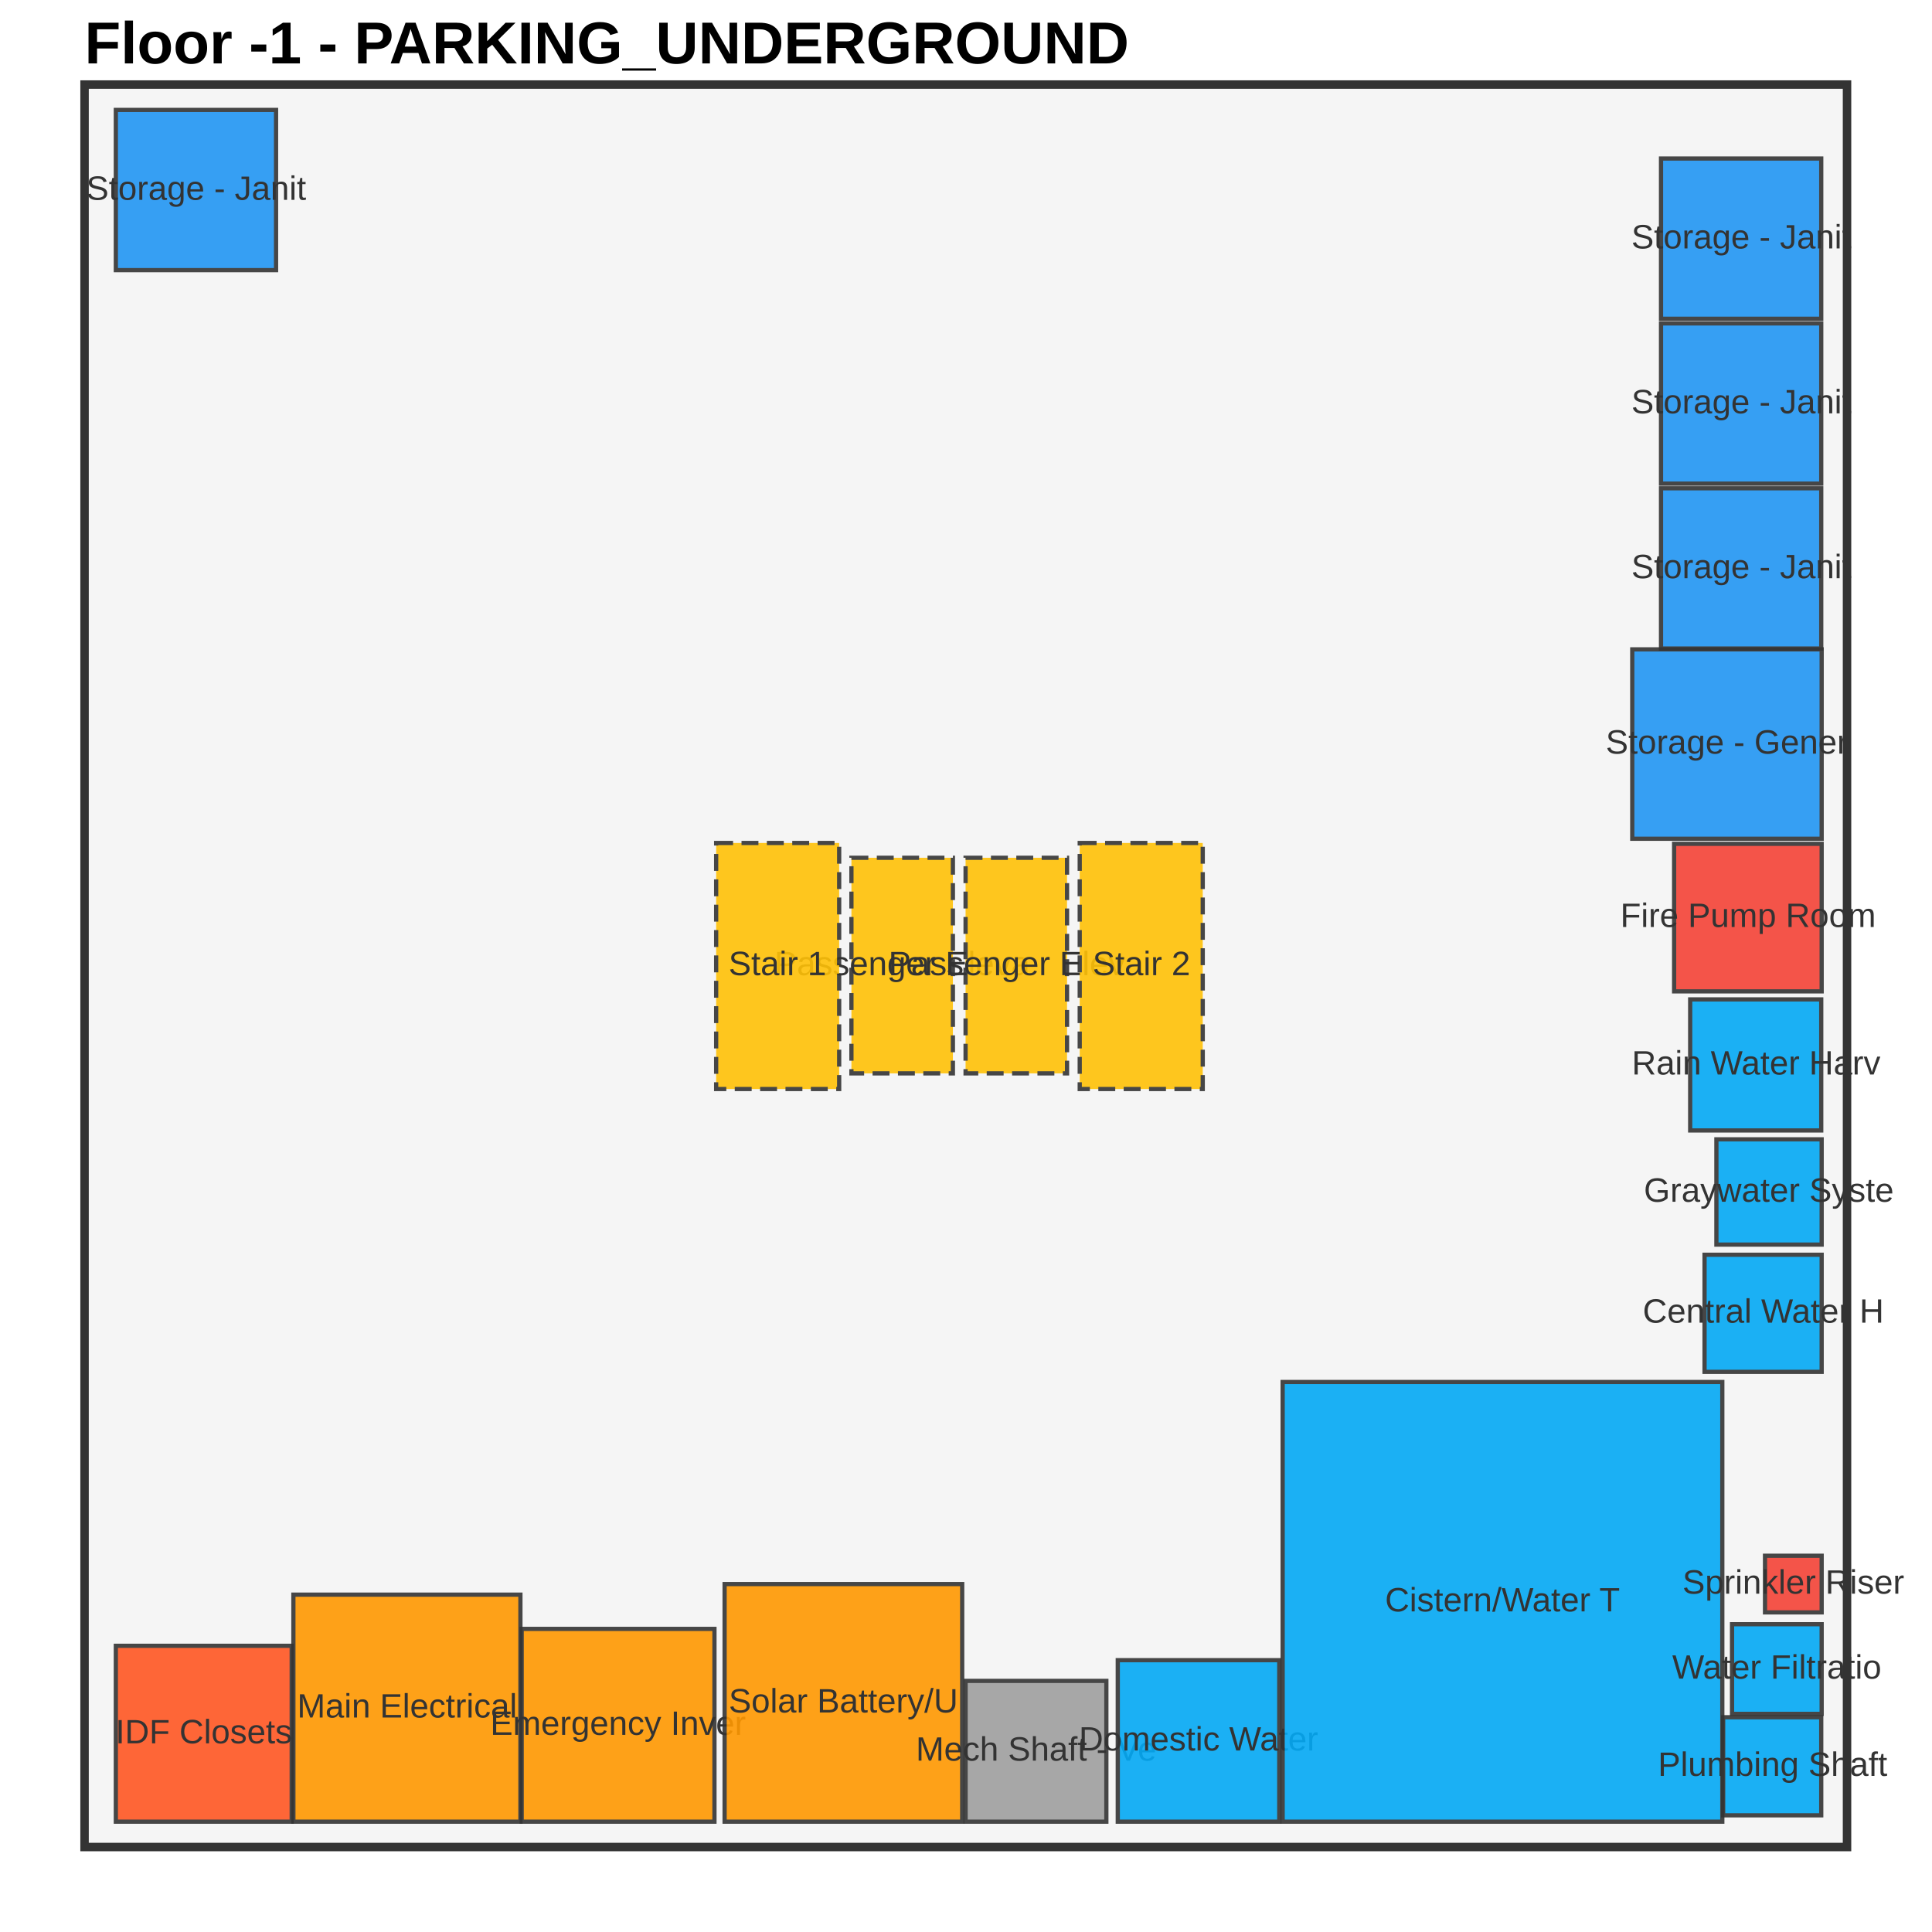
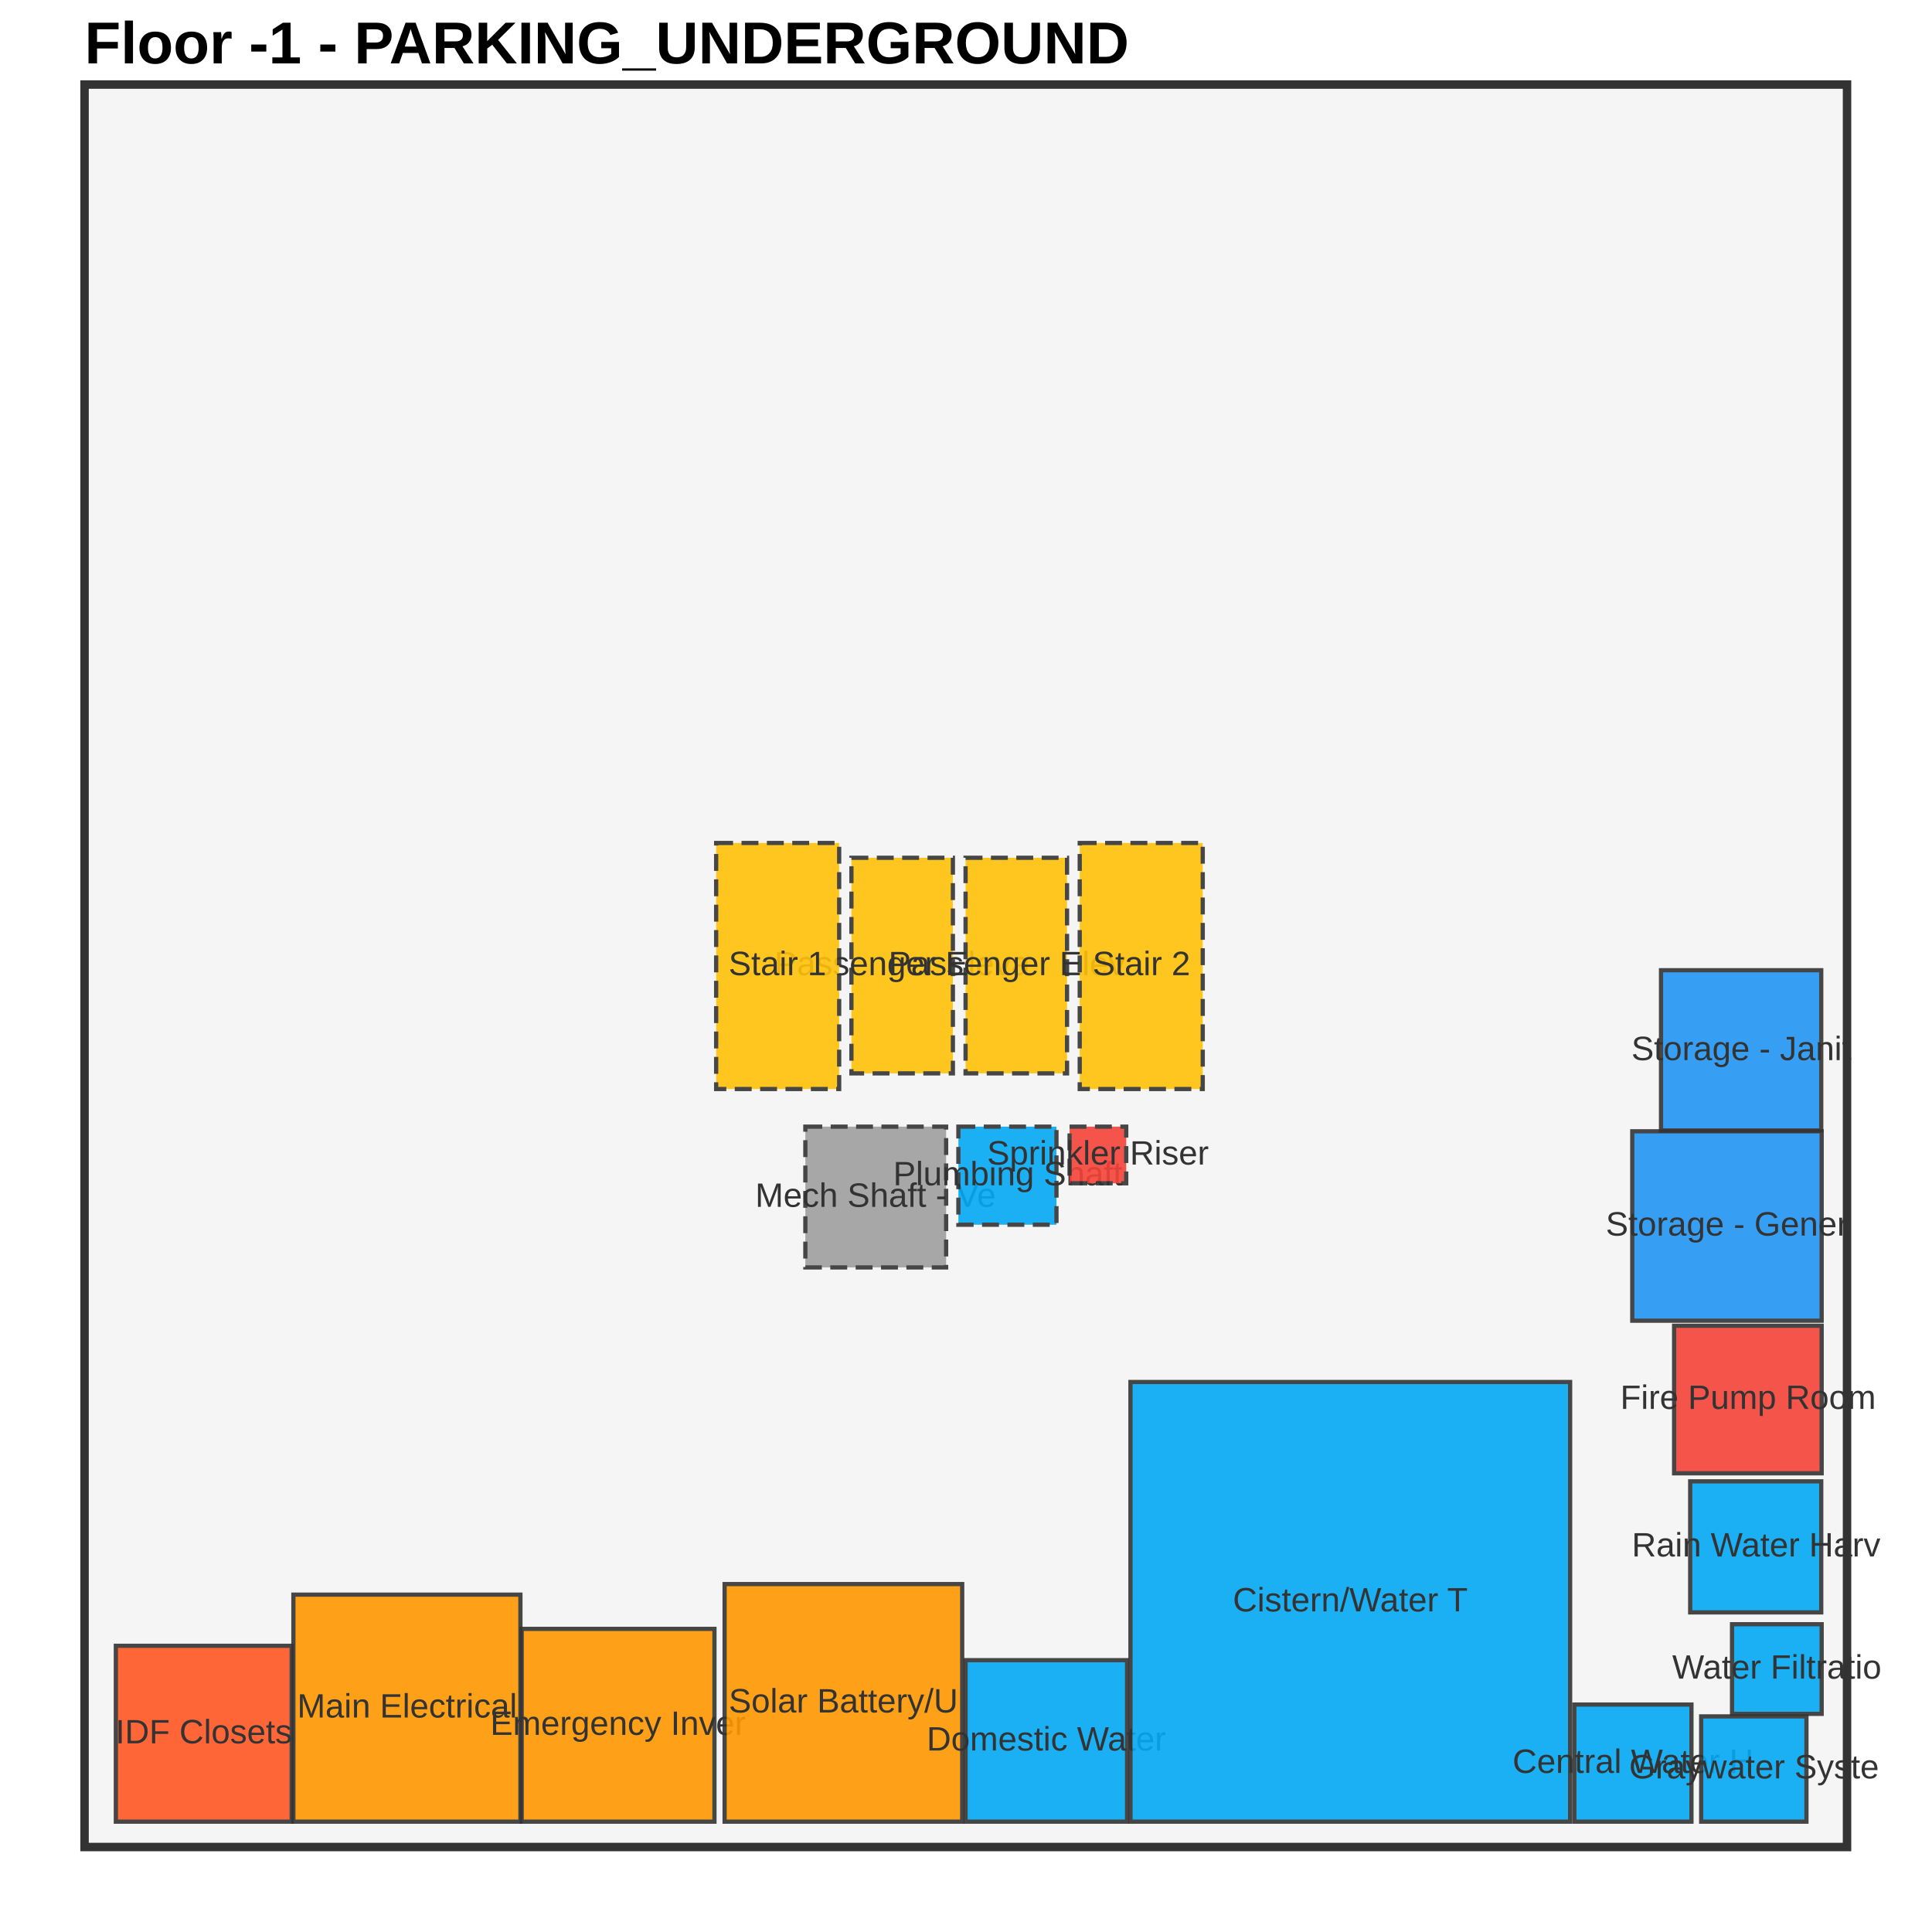
<svg xmlns="http://www.w3.org/2000/svg" viewBox="0 0 457 457">
  <style>
  .floor-boundary { fill: #f5f5f5; stroke: #333; stroke-width: 2; }
  .space { stroke: #333; stroke-width: 1; opacity: 0.9; }
  .space-label { font-family: Arial, sans-serif; font-size: 8px; fill: #333; }
  .vertical { stroke-dasharray: 4,2; }
</style>
  <polygon class="floor-boundary" points="20.0,436.9 436.9,436.9 436.9,20.0 20.0,20.0" />
  <rect class="space vertical" x="201.4" y="202.9" width="24.0" height="51.0" fill="#FFC107" />
  <text class="space-label" x="213.4" y="228.4" text-anchor="middle" dominant-baseline="middle">Passenger Eleva</text>
  <rect class="space vertical" x="228.4" y="202.9" width="24.0" height="51.0" fill="#FFC107" />
  <text class="space-label" x="240.4" y="228.4" text-anchor="middle" dominant-baseline="middle">Passenger Eleva</text>
  <rect class="space vertical" x="169.4" y="199.4" width="29.1" height="58.2" fill="#FFC107" />
  <text class="space-label" x="183.9" y="228.4" text-anchor="middle" dominant-baseline="middle">Stair 1</text>
  <rect class="space vertical" x="255.4" y="199.4" width="29.1" height="58.2" fill="#FFC107" />
  <text class="space-label" x="270.0" y="228.4" text-anchor="middle" dominant-baseline="middle">Stair 2</text>
-   <rect class="space " x="386.1" y="153.6" width="44.8" height="44.8" fill="#2196F3" />
-   <text class="space-label" x="408.5" y="176.0" text-anchor="middle" dominant-baseline="middle">Storage - Gener</text>
-   <rect class="space " x="392.9" y="115.5" width="37.9" height="37.9" fill="#2196F3" />
-   <text class="space-label" x="411.9" y="134.5" text-anchor="middle" dominant-baseline="middle">Storage - Janit</text>
-   <rect class="space " x="392.9" y="76.5" width="37.9" height="37.9" fill="#2196F3" />
-   <text class="space-label" x="411.9" y="95.5" text-anchor="middle" dominant-baseline="middle">Storage - Janit</text>
-   <rect class="space " x="392.9" y="37.5" width="37.9" height="37.9" fill="#2196F3" />
-   <text class="space-label" x="411.9" y="56.5" text-anchor="middle" dominant-baseline="middle">Storage - Janit</text>
-   <rect class="space " x="27.4" y="26.0" width="37.9" height="37.9" fill="#2196F3" />
-   <text class="space-label" x="46.4" y="45.0" text-anchor="middle" dominant-baseline="middle">Storage - Janit</text>
+   <rect class="space " x="386.1" y="267.6" width="44.8" height="44.8" fill="#2196F3" />
+   <text class="space-label" x="408.5" y="290.0" text-anchor="middle" dominant-baseline="middle">Storage - Gener</text>
+   <rect class="space " x="392.9" y="229.5" width="37.9" height="37.9" fill="#2196F3" />
+   <text class="space-label" x="411.9" y="248.5" text-anchor="middle" dominant-baseline="middle">Storage - Janit</text>
  <rect class="space " x="27.4" y="389.3" width="41.6" height="41.6" fill="#FF5722" />
  <text class="space-label" x="48.2" y="410.1" text-anchor="middle" dominant-baseline="middle">IDF Closets</text>
  <rect class="space " x="69.4" y="377.2" width="53.7" height="53.7" fill="#FF9800" />
  <text class="space-label" x="96.3" y="404.0" text-anchor="middle" dominant-baseline="middle">Main Electrical</text>
  <rect class="space " x="123.4" y="385.3" width="45.6" height="45.6" fill="#FF9800" />
  <text class="space-label" x="146.2" y="408.1" text-anchor="middle" dominant-baseline="middle">Emergency Inver</text>
  <rect class="space " x="171.4" y="374.7" width="56.2" height="56.2" fill="#FF9800" />
  <text class="space-label" x="199.5" y="402.8" text-anchor="middle" dominant-baseline="middle">Solar Battery/U</text>
-   <rect class="space " x="228.4" y="397.6" width="33.3" height="33.3" fill="#9E9E9E" />
-   <text class="space-label" x="245.1" y="414.2" text-anchor="middle" dominant-baseline="middle">Mech Shaft - Ve</text>
-   <rect class="space " x="264.4" y="392.7" width="38.2" height="38.2" fill="#03A9F4" />
-   <text class="space-label" x="283.5" y="411.8" text-anchor="middle" dominant-baseline="middle">Domestic Water </text>
-   <rect class="space " x="303.4" y="326.9" width="104.0" height="104.0" fill="#03A9F4" />
-   <text class="space-label" x="355.4" y="378.9" text-anchor="middle" dominant-baseline="middle">Cistern/Water T</text>
-   <rect class="space " x="403.2" y="296.8" width="27.7" height="27.7" fill="#03A9F4" />
-   <text class="space-label" x="417.1" y="310.6" text-anchor="middle" dominant-baseline="middle">Central Water H</text>
-   <rect class="space " x="406.0" y="269.5" width="24.9" height="24.9" fill="#03A9F4" />
-   <text class="space-label" x="418.4" y="282.0" text-anchor="middle" dominant-baseline="middle">Graywater Syste</text>
-   <rect class="space " x="407.6" y="406.2" width="23.2" height="23.2" fill="#03A9F4" />
-   <text class="space-label" x="419.3" y="417.8" text-anchor="middle" dominant-baseline="middle">Plumbing Shaft</text>
+   <rect class="space vertical" x="190.5" y="266.5" width="33.3" height="33.3" fill="#9E9E9E" />
+   <text class="space-label" x="207.1" y="283.2" text-anchor="middle" dominant-baseline="middle">Mech Shaft - Ve</text>
+   <rect class="space " x="228.4" y="392.7" width="38.2" height="38.2" fill="#03A9F4" />
+   <text class="space-label" x="247.5" y="411.8" text-anchor="middle" dominant-baseline="middle">Domestic Water </text>
+   <rect class="space " x="267.4" y="326.9" width="104.0" height="104.0" fill="#03A9F4" />
+   <text class="space-label" x="319.4" y="378.9" text-anchor="middle" dominant-baseline="middle">Cistern/Water T</text>
+   <rect class="space " x="372.4" y="403.2" width="27.7" height="27.7" fill="#03A9F4" />
+   <text class="space-label" x="386.3" y="417.1" text-anchor="middle" dominant-baseline="middle">Central Water H</text>
+   <rect class="space " x="402.4" y="406.0" width="24.9" height="24.9" fill="#03A9F4" />
+   <text class="space-label" x="414.9" y="418.4" text-anchor="middle" dominant-baseline="middle">Graywater Syste</text>
+   <rect class="space vertical" x="226.7" y="266.5" width="23.2" height="23.2" fill="#03A9F4" />
+   <text class="space-label" x="238.4" y="278.1" text-anchor="middle" dominant-baseline="middle">Plumbing Shaft</text>
  <rect class="space " x="409.7" y="384.2" width="21.2" height="21.2" fill="#03A9F4" />
  <text class="space-label" x="420.3" y="394.8" text-anchor="middle" dominant-baseline="middle">Water Filtratio</text>
-   <rect class="space " x="399.8" y="236.4" width="31.0" height="31.0" fill="#03A9F4" />
-   <text class="space-label" x="415.4" y="251.9" text-anchor="middle" dominant-baseline="middle">Rain Water Harv</text>
-   <rect class="space " x="396.0" y="199.6" width="34.9" height="34.9" fill="#F44336" />
-   <text class="space-label" x="413.5" y="217.0" text-anchor="middle" dominant-baseline="middle">Fire Pump Room</text>
-   <rect class="space " x="417.5" y="368.0" width="13.4" height="13.4" fill="#F44336" />
-   <text class="space-label" x="424.2" y="374.7" text-anchor="middle" dominant-baseline="middle">Sprinkler Riser</text>
+   <rect class="space " x="399.8" y="350.4" width="31.0" height="31.0" fill="#03A9F4" />
+   <text class="space-label" x="415.4" y="365.9" text-anchor="middle" dominant-baseline="middle">Rain Water Harv</text>
+   <rect class="space " x="396.0" y="313.6" width="34.9" height="34.9" fill="#F44336" />
+   <text class="space-label" x="413.5" y="331.0" text-anchor="middle" dominant-baseline="middle">Fire Pump Room</text>
+   <rect class="space vertical" x="253.0" y="266.5" width="13.4" height="13.4" fill="#F44336" />
+   <text class="space-label" x="259.7" y="273.2" text-anchor="middle" dominant-baseline="middle">Sprinkler Riser</text>
  <text x="20" y="15" font-family="Arial" font-size="14" font-weight="bold">Floor -1 - PARKING_UNDERGROUND</text>
</svg>
